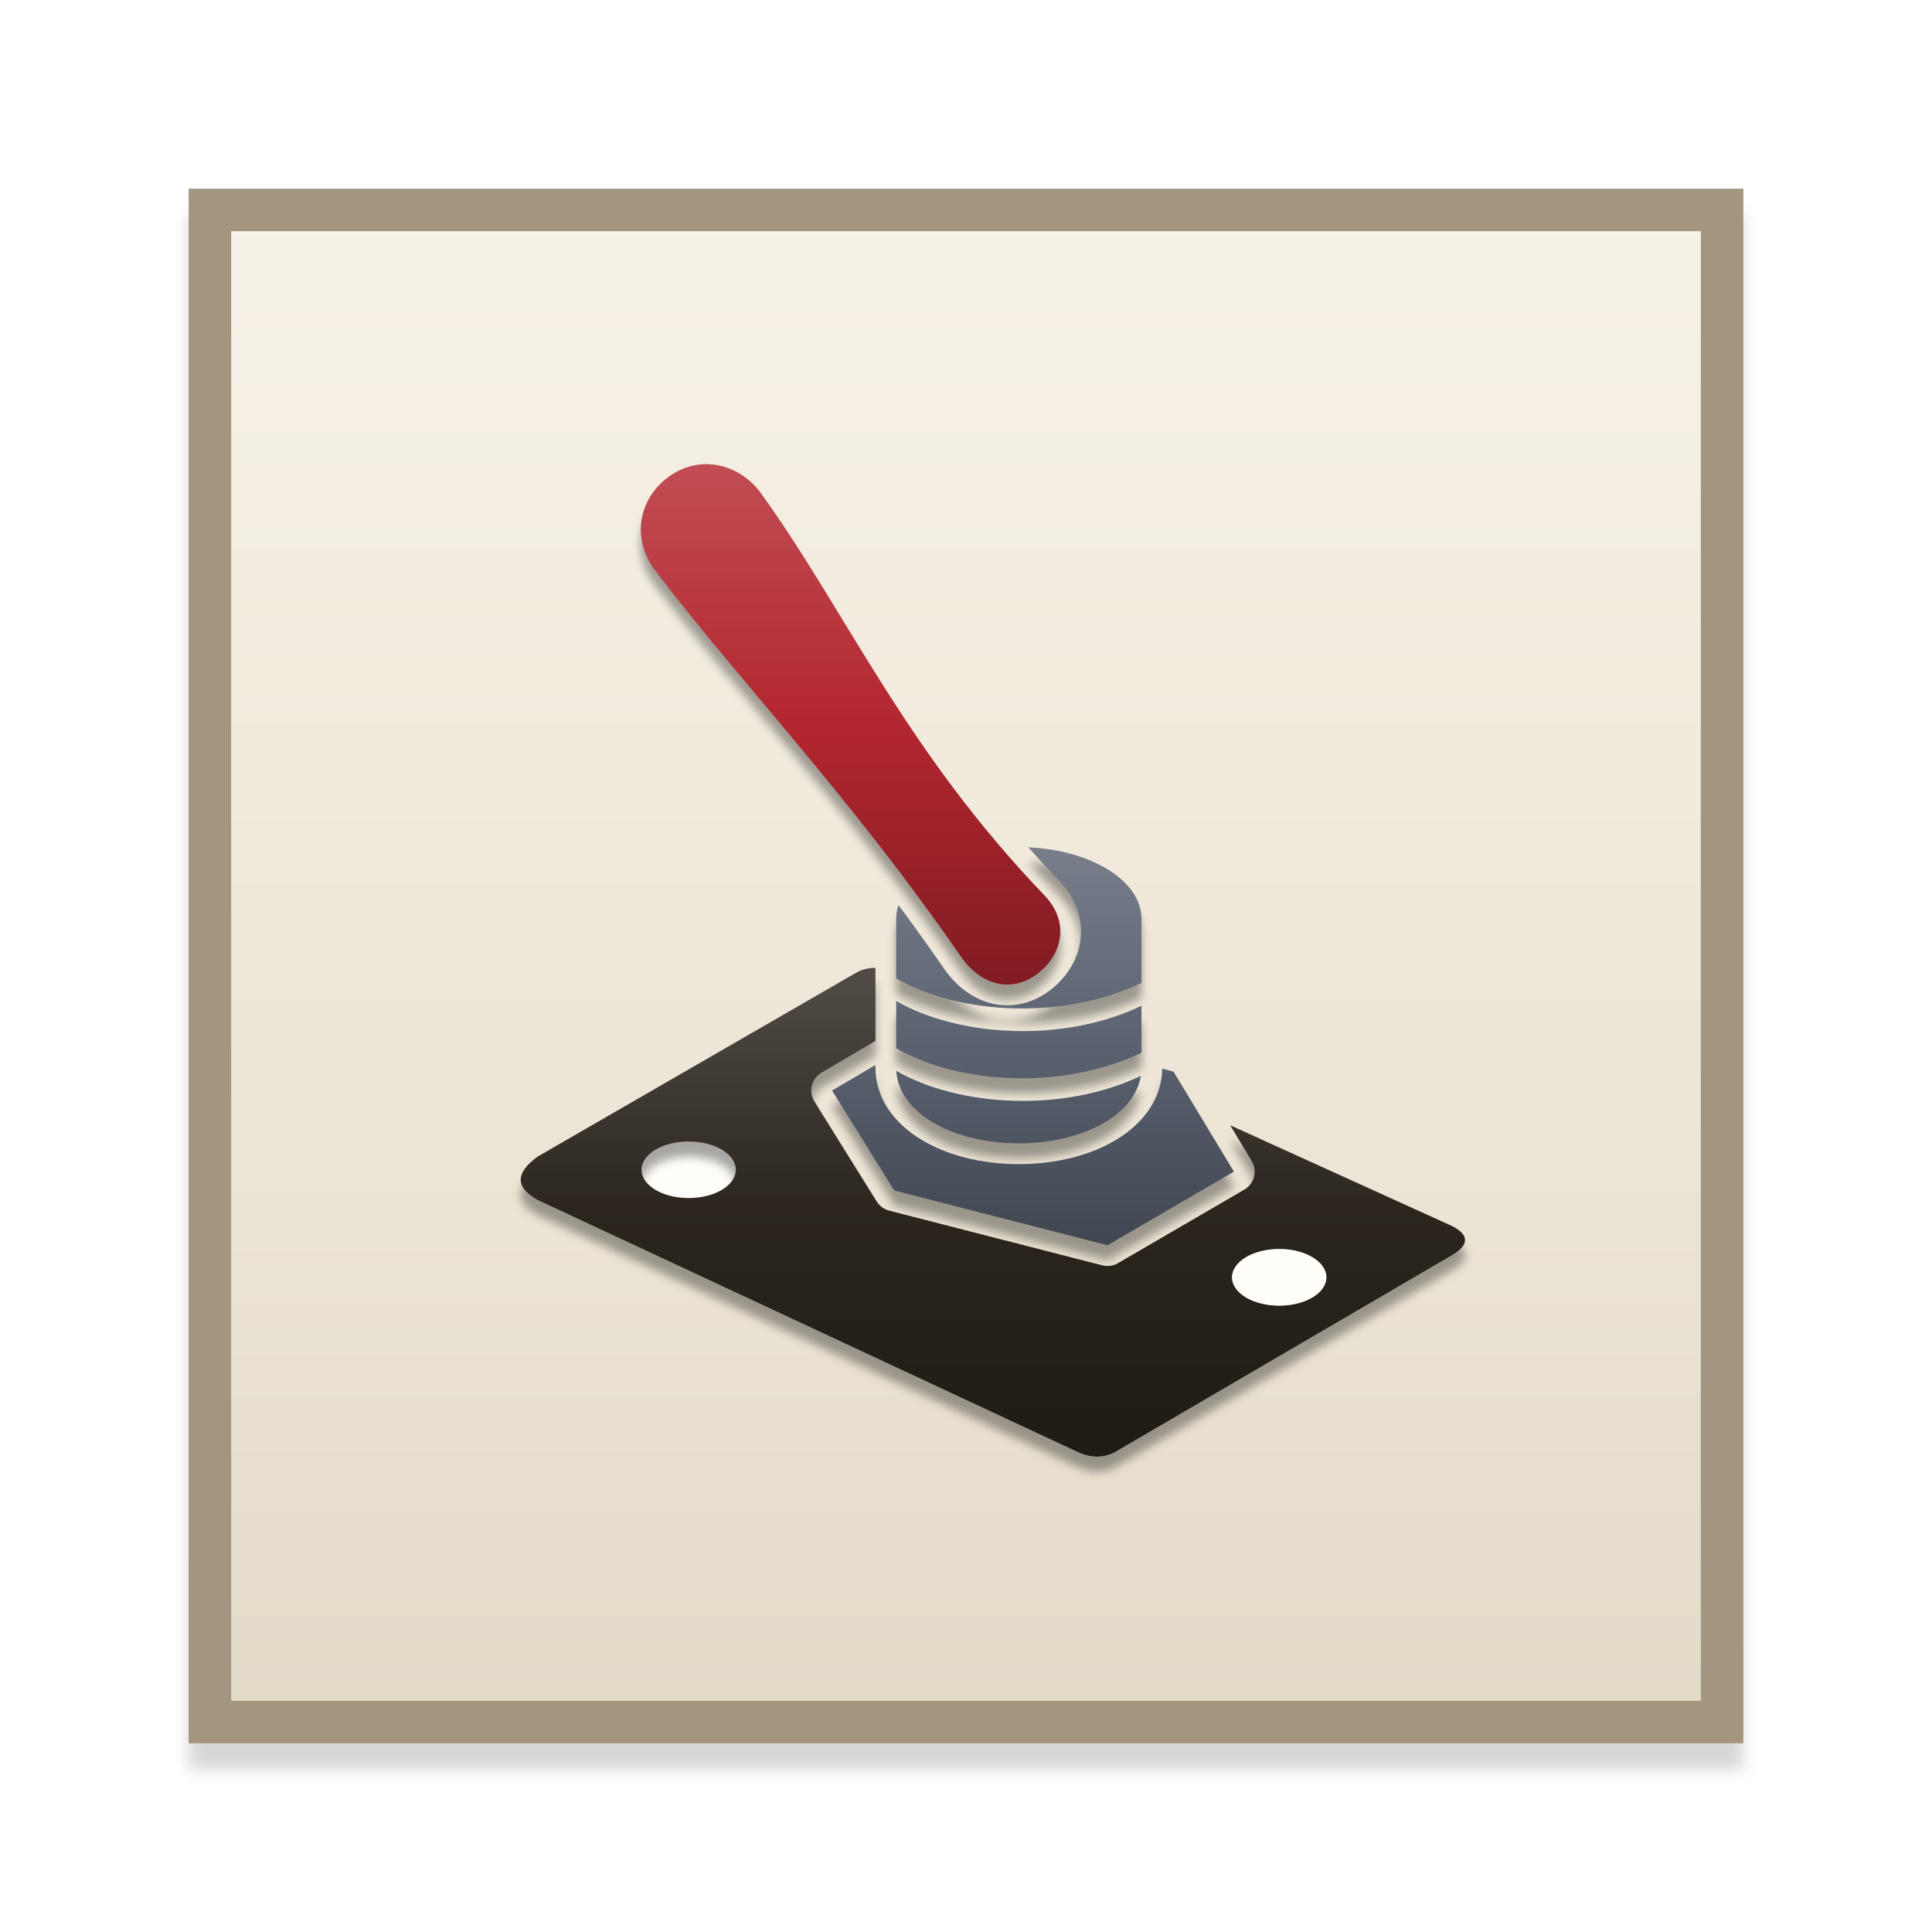
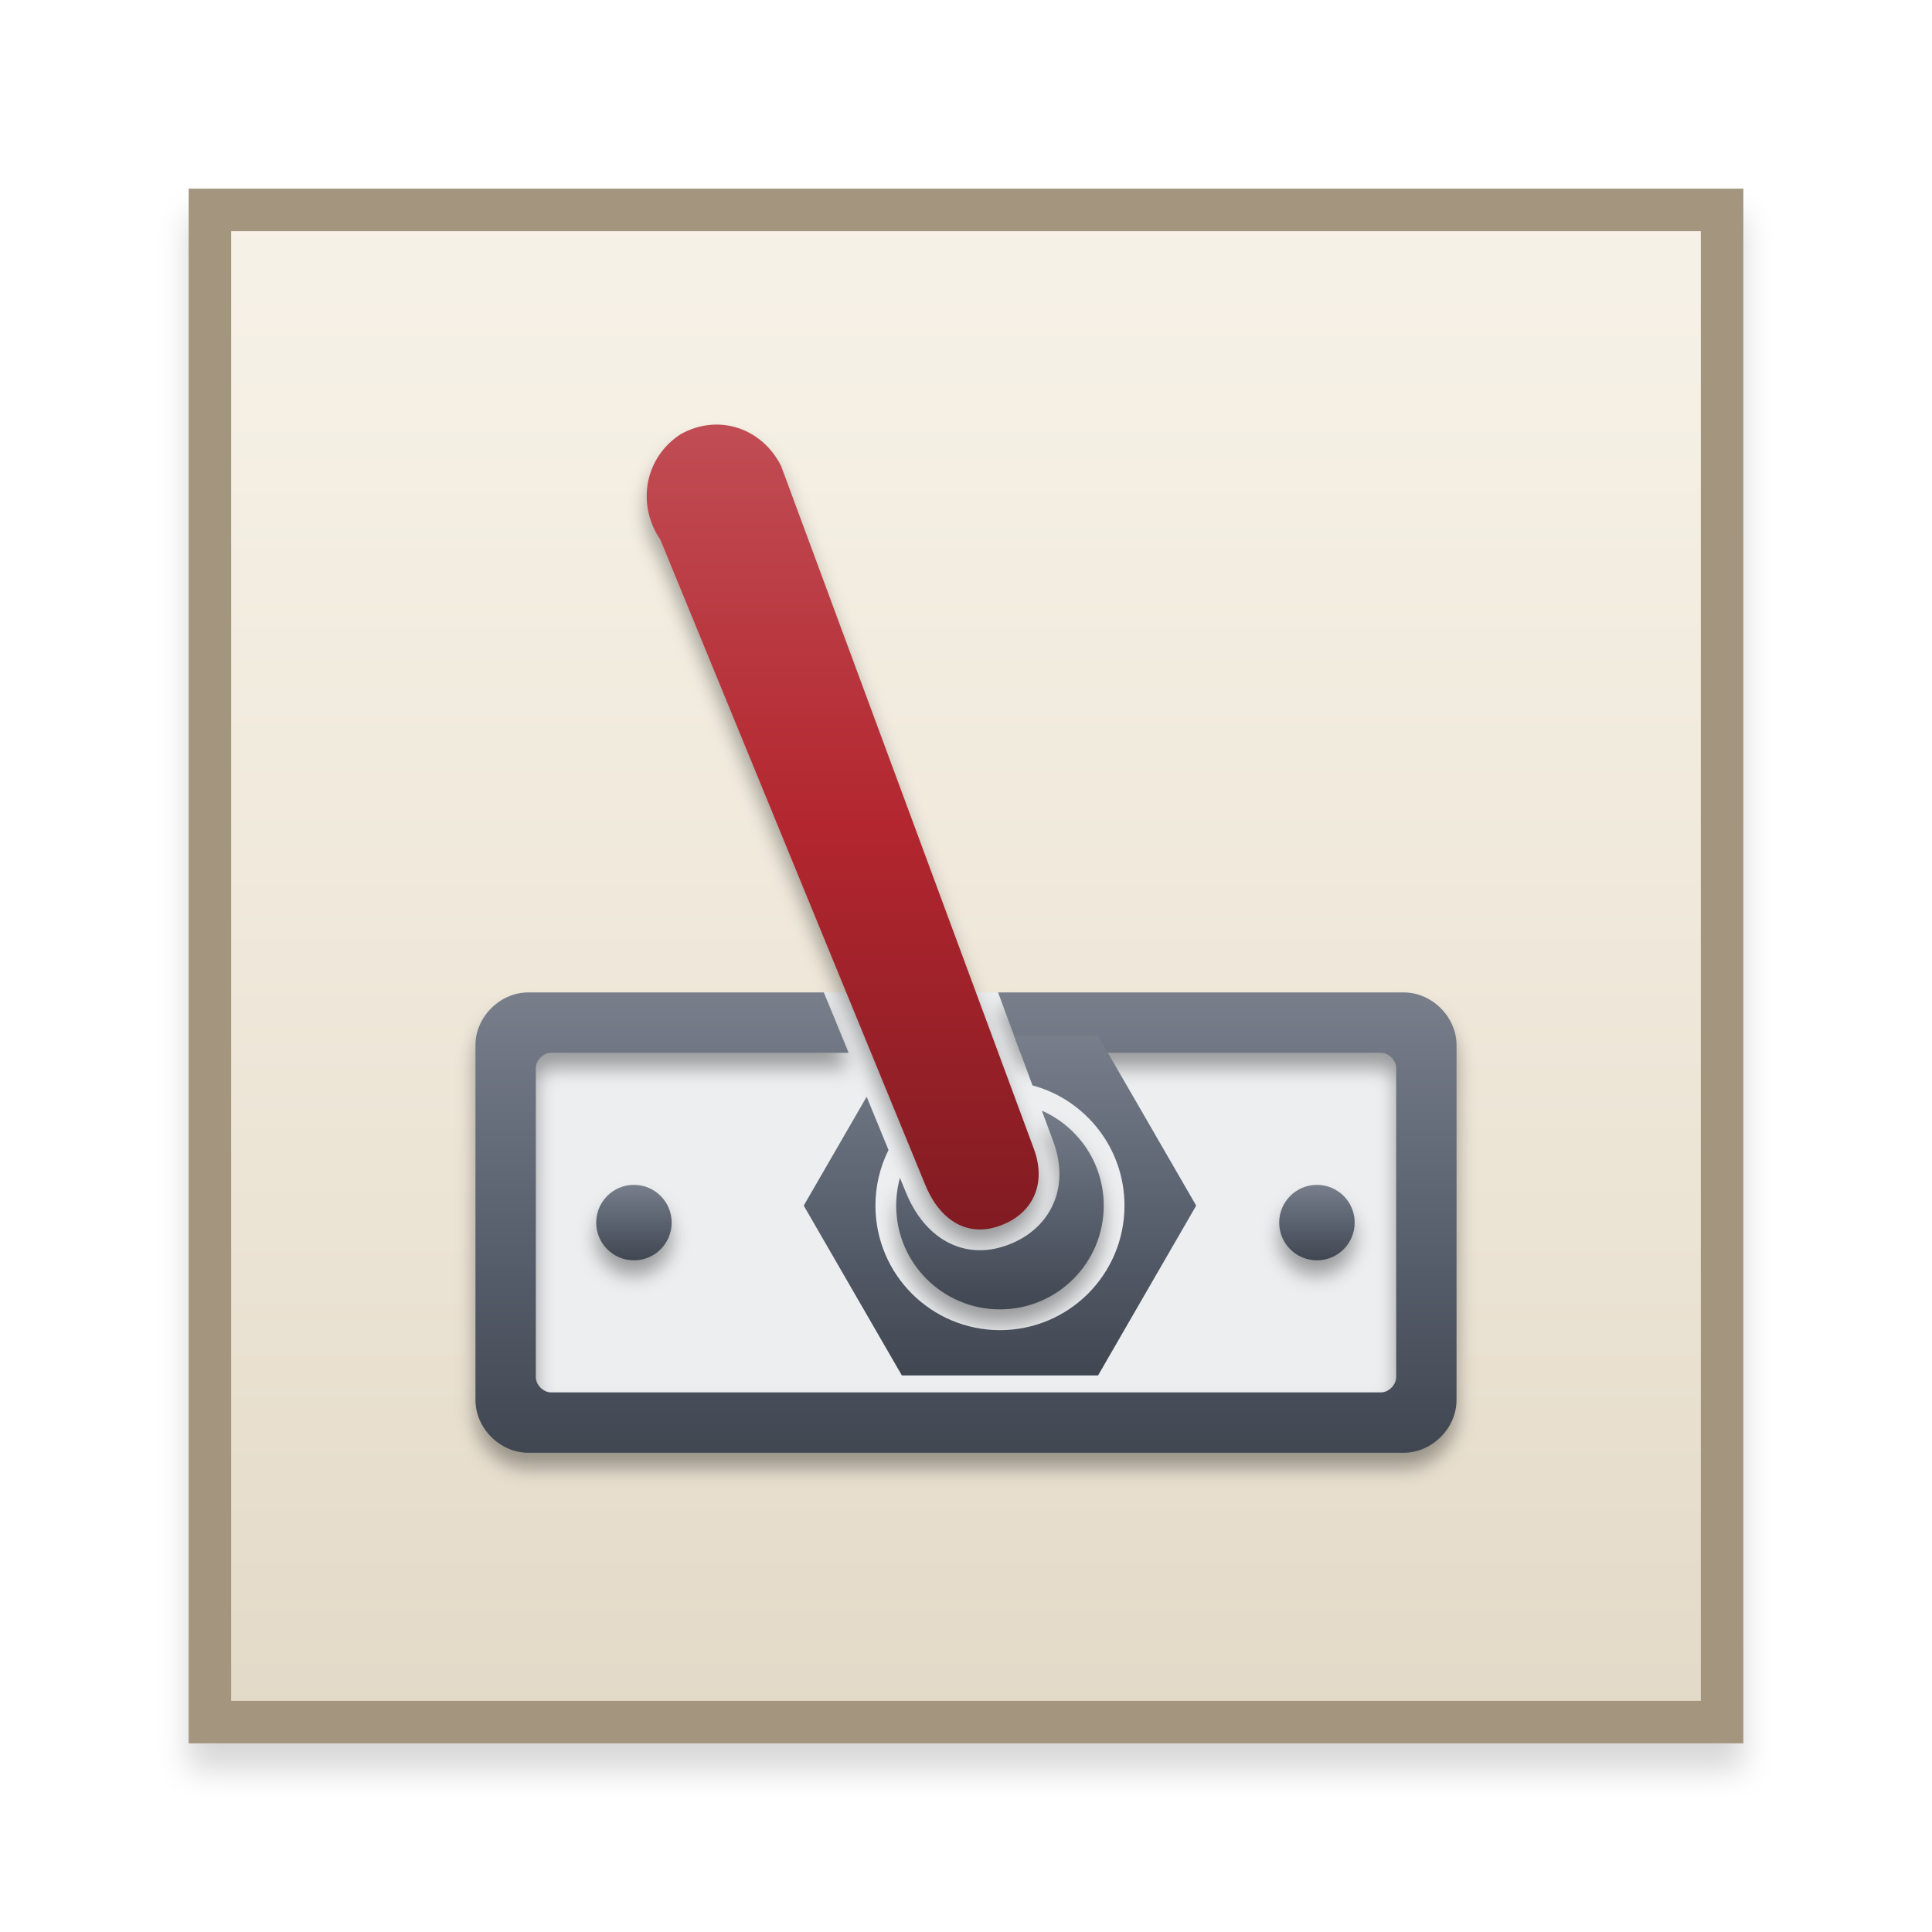
<svg xmlns="http://www.w3.org/2000/svg" width="1024" height="1024" viewBox="0 0 1024 1024">
  <defs>
-     <filter id="filter-1" filterUnits="userSpaceOnUse" x="72" y="72" width="880" height="880" data-vc-blend="multiply" color-interpolation-filters="sRGB">
-       <feGaussianBlur in="SourceAlpha" stdDeviation="4" />
+     <filter id="filter-1" filterUnits="userSpaceOnUse" x="60" y="60" width="904" height="904" data-vc-blend="multiply" color-interpolation-filters="sRGB">
+       <feGaussianBlur in="SourceAlpha" stdDeviation="8" />
      <feOffset dx="0" dy="14" result="shadow" />
      <feFlood flood-color="#000000" flood-opacity="0.16" />
      <feComposite in2="shadow" operator="in" result="paint" />
      <feMerge>
        <feMergeNode in="paint" />
        <feMergeNode in="SourceGraphic" />
      </feMerge>
    </filter>
    <linearGradient id="linear-gradient-1" x1="512" y1="100" x2="512" y2="924" gradientUnits="userSpaceOnUse">
      <stop offset="0" stop-color="#f7f2e8" />
      <stop offset="0.5" stop-color="#efe8da" />
      <stop offset="1" stop-color="#e3d9c7" />
    </linearGradient>
-     <filter id="filter-2" filterUnits="userSpaceOnUse" x="258.5" y="228.523" width="535.5" height="560.977" data-vc-blend="multiply" color-interpolation-filters="sRGB">
-       <feGaussianBlur in="SourceAlpha" stdDeviation="2.5" />
+     <filter id="filter-2" filterUnits="userSpaceOnUse" x="227" y="200.039" width="570" height="594.961" data-vc-blend="multiply" color-interpolation-filters="sRGB">
+       <feGaussianBlur in="SourceAlpha" stdDeviation="5" />
      <feOffset dx="0" dy="8" result="shadow" />
      <feFlood flood-color="#050403" flood-opacity="0.35" />
      <feComposite in2="shadow" operator="in" result="paint" />
      <feMerge>
        <feMergeNode in="paint" />
        <feMergeNode in="SourceGraphic" />
      </feMerge>
    </filter>
-     <linearGradient id="linear-gradient-2" x1="512" y1="449" x2="512" y2="660" gradientUnits="userSpaceOnUse">
+     <linearGradient id="linear-gradient-2" x1="512" y1="628" x2="512" y2="668" gradientUnits="userSpaceOnUse">
      <stop offset="0" stop-color="#787e8a" />
      <stop offset="0.5" stop-color="#5a6270" />
      <stop offset="1" stop-color="#414751" />
    </linearGradient>
-     <linearGradient id="linear-gradient-3" x1="512" y1="246" x2="512" y2="522" gradientUnits="userSpaceOnUse">
+     <linearGradient id="linear-gradient-3" x1="512" y1="224" x2="512" y2="652" gradientUnits="userSpaceOnUse">
      <stop offset="0" stop-color="#c14d54" />
      <stop offset="0.5" stop-color="#b3262f" />
      <stop offset="1" stop-color="#811b22" />
    </linearGradient>
-     <linearGradient id="linear-gradient-4" x1="512" y1="513" x2="512" y2="772" gradientUnits="userSpaceOnUse">
-       <stop offset="0" stop-color="#514c46" />
-       <stop offset="0.5" stop-color="#2b251d" />
-       <stop offset="1" stop-color="#1f1b15" />
+     <linearGradient id="linear-gradient-4" x1="512" y1="584" x2="512" y2="694" gradientUnits="userSpaceOnUse">
+       <stop offset="0" stop-color="#787e8a" />
+       <stop offset="0.5" stop-color="#5a6270" />
+       <stop offset="1" stop-color="#414751" />
+     </linearGradient>
+     <linearGradient id="linear-gradient-5" x1="512" y1="526" x2="512" y2="770" gradientUnits="userSpaceOnUse">
+       <stop offset="0" stop-color="#787e8a" />
+       <stop offset="0.5" stop-color="#5a6270" />
+       <stop offset="1" stop-color="#414751" />
+     </linearGradient>
+     <linearGradient id="linear-gradient-6" x1="512" y1="549" x2="512" y2="729" gradientUnits="userSpaceOnUse">
+       <stop offset="0" stop-color="#787e8a" />
+       <stop offset="0.5" stop-color="#5a6270" />
+       <stop offset="1" stop-color="#414751" />
    </linearGradient>
  </defs>
  <g id="Exhibit_Switch" data-name="Exhibit Switch">
    <g filter="url(#filter-1)">
-       <polygon id="Tile" points="100,100 924,100 924,924 100,924" fill="url(#linear-gradient-1)" />
+       <rect id="Tile" x="100" y="100" width="824" height="824" fill="url(#linear-gradient-1)" />
    </g>
-     <path id="Border" d="M100 100 L924 100 L924 924 L100 924 Z M122.523 122.523 L122.523 901.478 L901.478 901.478 L901.478 122.523 Z" fill="#a3957e" />
-     <ellipse id="Mounting_hole_interior" data-name="Mounting hole interior" cx="365" cy="620" rx="25" ry="15" fill="#fffdf8" />
+     <path id="Border" d="M100 100 L924 100 L924 924 L100 924 Z M122.523 901.478 L901.478 901.478 L901.478 122.523 L122.523 122.523 Z" fill="#a3957e" />
+     <path id="Mounting_plate___flat_front" data-name="Mounting plate — flat front" d="M280 526 L744 526 C759 526 772 539 772 554 L772 742 C772 757 759 770 744 770 L280 770 C265 770 252 757 252 742 L252 554 C252 539 265 526 280 526 Z" fill="#eceef0" />
    <g filter="url(#filter-2)">
-       <g id="Panel_toggle_switch" data-name="Panel toggle switch">
-         <path id="Hex_mounting_nut" data-name="Hex mounting nut" d="M441 578 L464 564.471 L464 566 C464 573.955 466.475 581.484 470.996 588.136 C475.172 594.281 481.061 599.643 488.296 604.031 C501.783 612.209 519.975 617 540 617 C560.025 617 578.217 612.209 591.704 604.031 C598.939 599.643 604.828 594.281 609.004 588.136 C613.448 581.598 615.915 574.212 615.998 566.407 L622 568 L654 621 L587 660 L474 631 Z" fill="url(#linear-gradient-2)" />
-         <path id="Red_insulated_bat_handle___thrown_left" data-name="Red insulated bat handle — thrown left" d="M347 302 C335 286 338 265 354 253 C370 241 391 245 403 261 C448 323 479 397 554 475 C567 489 563 506 550 516 C537 526 521 523 510 508 C450 421 390 359 347 302 Z" fill="url(#linear-gradient-3)" />
-         <path id="Threaded_bushing" data-name="Threaded bushing" d="M561.929 467.376 C556.051 461.262 550.448 455.174 545.091 449.114 C578.695 450.628 605 467 605 487 L605 520.978 C563.441 540.771 508.618 537.892 475 518.556 L475 487 C475 484.496 475.412 482.049 476.2 479.681 C484.417 490.758 492.68 502.262 500.945 514.245 C501.005 514.333 501.067 514.419 501.13 514.505 C508.274 524.248 517.404 530.258 527.13 532.169 C537.234 534.154 547.693 531.652 556.707 524.719 C565.507 517.949 571.25 508.627 572.647 498.503 C574.098 487.984 570.813 476.941 562.061 467.515 C562.017 467.468 561.973 467.422 561.929 467.376 Z M475 555.556 L475 530.541 C508.701 549.86 564.041 552.767 605 533.071 L605 557.978 C563.441 577.771 508.618 574.892 475 555.556 Z M540 606 C504.823 606 476.329 589.768 475.045 567.567 C508.659 586.811 563.76 589.743 604.667 570.23 C601.356 591.054 573.755 606 540 606 Z" fill="url(#linear-gradient-2)" />
-         <path id="Mounting_plate" data-name="Mounting plate" d="M453 516 C456.485 513.909 460.151 512.911 464 513.006 L464 551.709 L435.423 568.519 C430.097 571.652 428.396 578.568 431.662 583.814 L464.662 636.814 C466.158 639.217 468.524 640.951 471.266 641.655 L584.266 670.655 C587.065 671.373 590.036 670.961 592.534 669.507 L659.534 630.507 C664.84 627.418 666.59 620.571 663.417 615.314 L651.995 596.398 L770 650 C778.667 654.667 778.667 659.667 770 665 L592 769 C585.333 773 578 773 570 769 L285 636 C273 629.333 273 621.667 285 613 Z M365 605 C351.193 605 340 611.716 340 620 C340 628.284 351.193 635 365 635 C378.807 635 390 628.284 390 620 C390 611.716 378.807 605 365 605 Z M678 662 C664.193 662 653 668.716 653 677 C653 685.284 664.193 692 678 692 C691.807 692 703 685.284 703 677 C703 668.716 691.807 662 678 662 Z" fill="url(#linear-gradient-4)" />
+       <g id="Toggle_switch___front_elevation" data-name="Toggle switch — front elevation">
+         <circle id="Left_fixing_hole" data-name="Left fixing hole" cx="336" cy="648" r="20" fill="url(#linear-gradient-2)" />
+         <circle id="Right_fixing_hole" data-name="Right fixing hole" cx="698" cy="648" r="20" fill="url(#linear-gradient-2)" />
+         <path id="Red_insulated_bat_handle" data-name="Red insulated bat handle" d="M350 286 C337 267 342 242 361 230 C381 219 404 227 414 247 L548 609 C555 628 547 644 529 650 C511 656 497 645 490 627 Z" fill="url(#linear-gradient-3)" />
+         <path id="Bushing_collar" data-name="Bushing collar" d="M558.316 605.181 L552.202 588.665 C571.519 597.198 585 616.525 585 639 C585 669.376 560.376 694 530 694 C499.624 694 475 669.376 475 639 C475 633.901 475.694 628.965 476.992 624.279 L479.787 631.087 C484.145 642.245 490.842 651.246 499.435 656.759 C508.86 662.805 520.323 664.487 532.479 660.436 C544.339 656.482 553.154 648.927 557.816 639.084 C562.93 628.289 562.399 616.213 558.316 605.181 Z" fill="url(#linear-gradient-4)" />
+         <path id="Slate_mounting_plate_rim" data-name="Slate mounting plate rim" d="M252 554 C252 539 265 526 280 526 L436.643 526 L449.781 558 L292 558 C288 558 284 562 284 566 L284 730 C284 734 288 738 292 738 L732 738 C736 738 740 734 740 730 L740 566 C740 562 736 558 732 558 L540.851 558 L529.006 526 L744 526 C759 526 772 539 772 554 L772 742 C772 757 759 770 744 770 L280 770 C265 770 252 757 252 742 Z" fill="url(#linear-gradient-5)" />
      </g>
    </g>
-     <ellipse id="Mounting_hole_interior-2" data-name="Mounting hole interior" cx="678" cy="677" rx="25" ry="15" fill="#fffdf8" />
+     <path id="Hexagonal_panel_nut" data-name="Hexagonal panel nut" d="M547.246 575.276 L537.519 549 L582 549 L634 639 L582 729 L478 729 L426 639 L459.343 581.291 L470.933 609.521 C466.496 618.394 464 628.405 464 639 C464 675.451 493.549 705 530 705 C566.451 705 596 675.451 596 639 C596 608.516 575.333 582.859 547.246 575.276 Z" fill="url(#linear-gradient-6)" />
  </g>
</svg>
